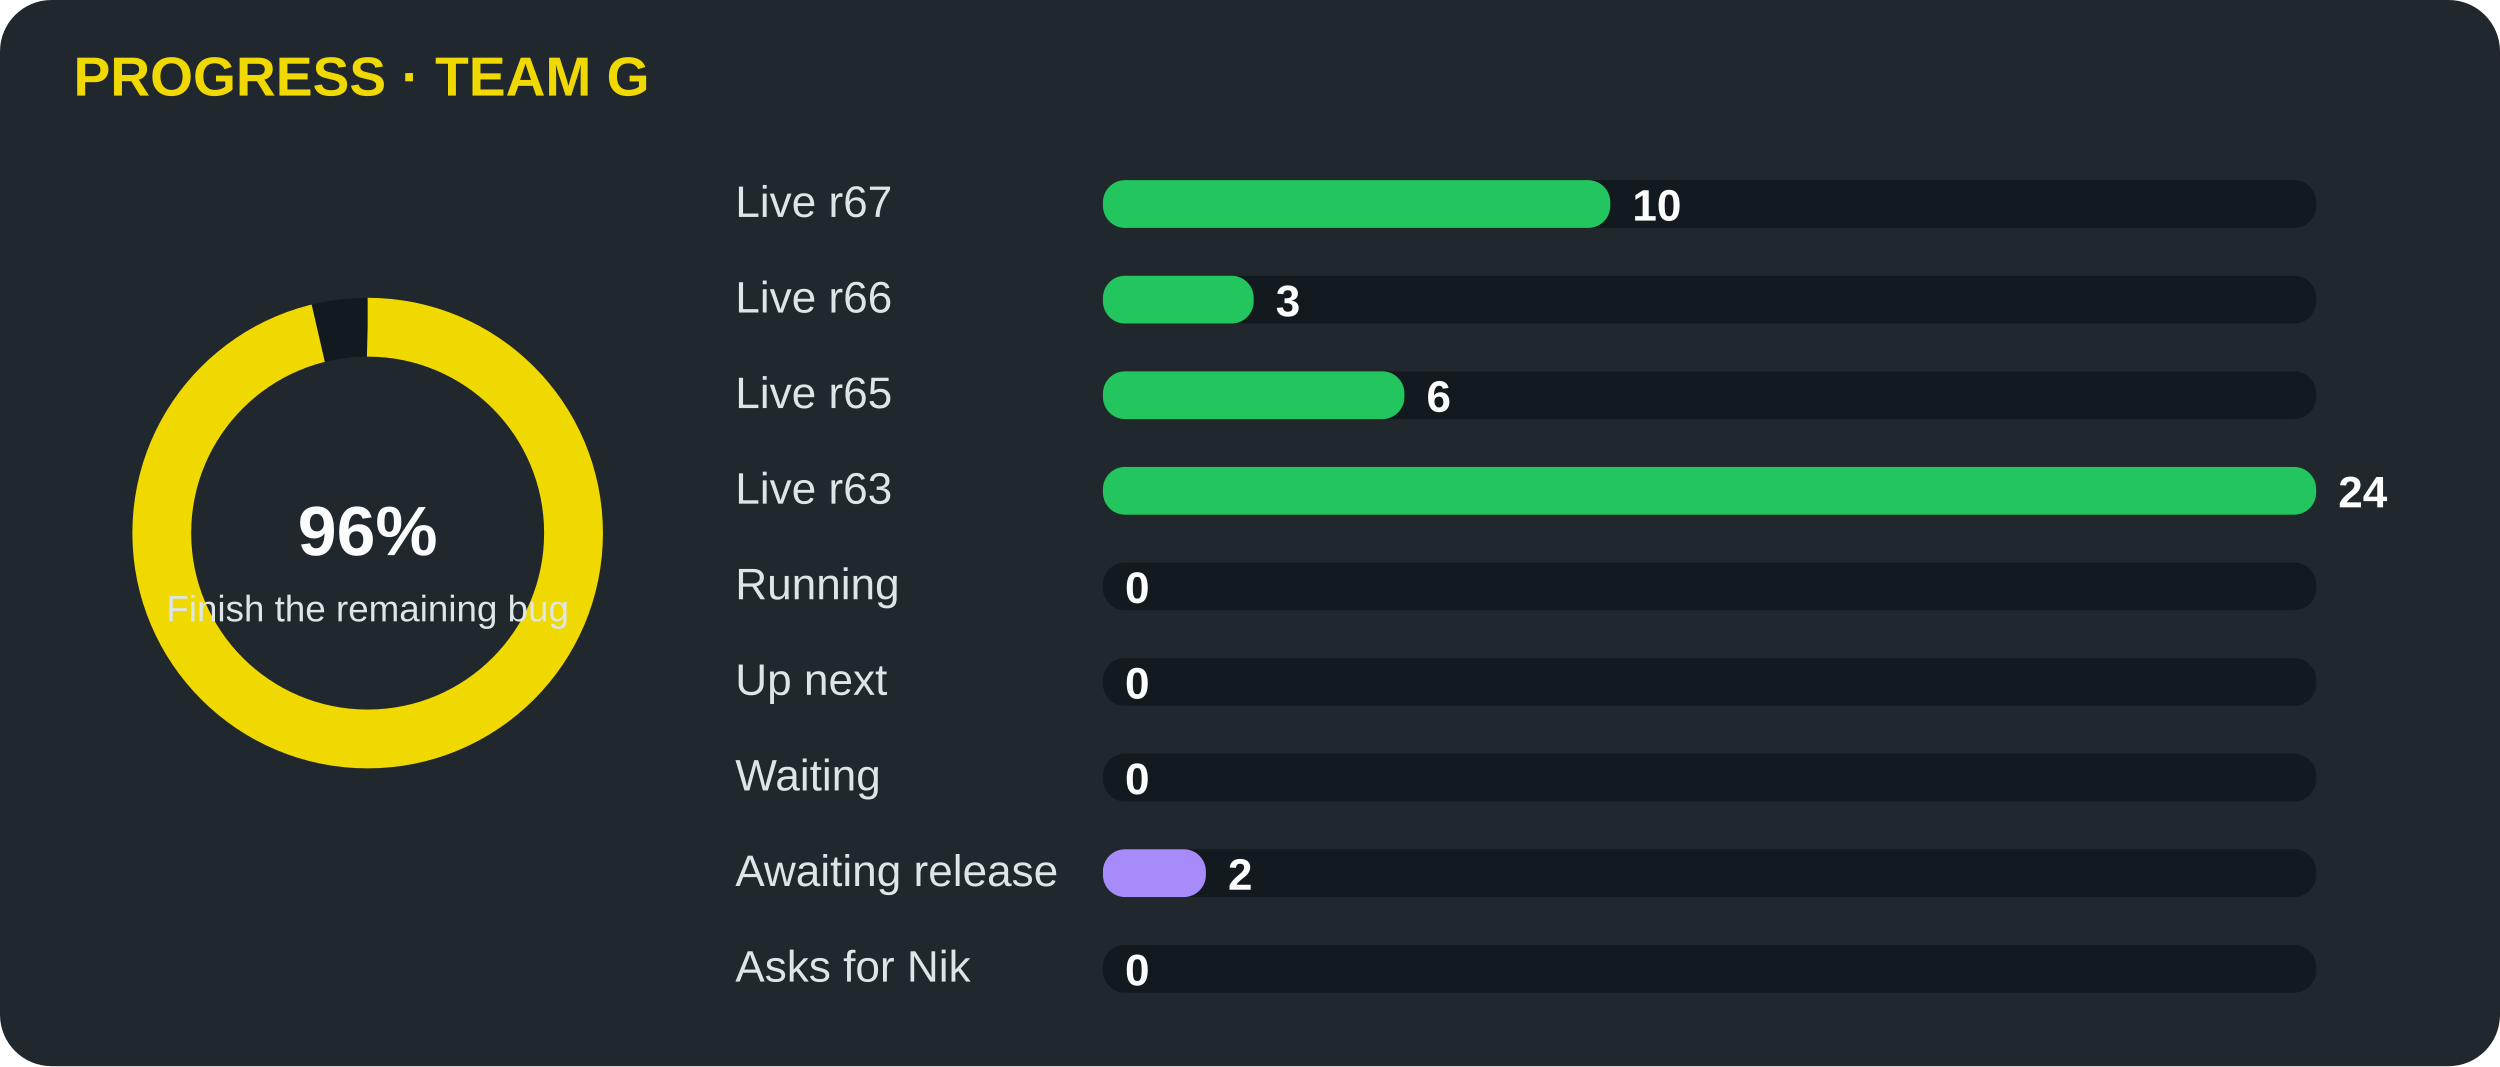
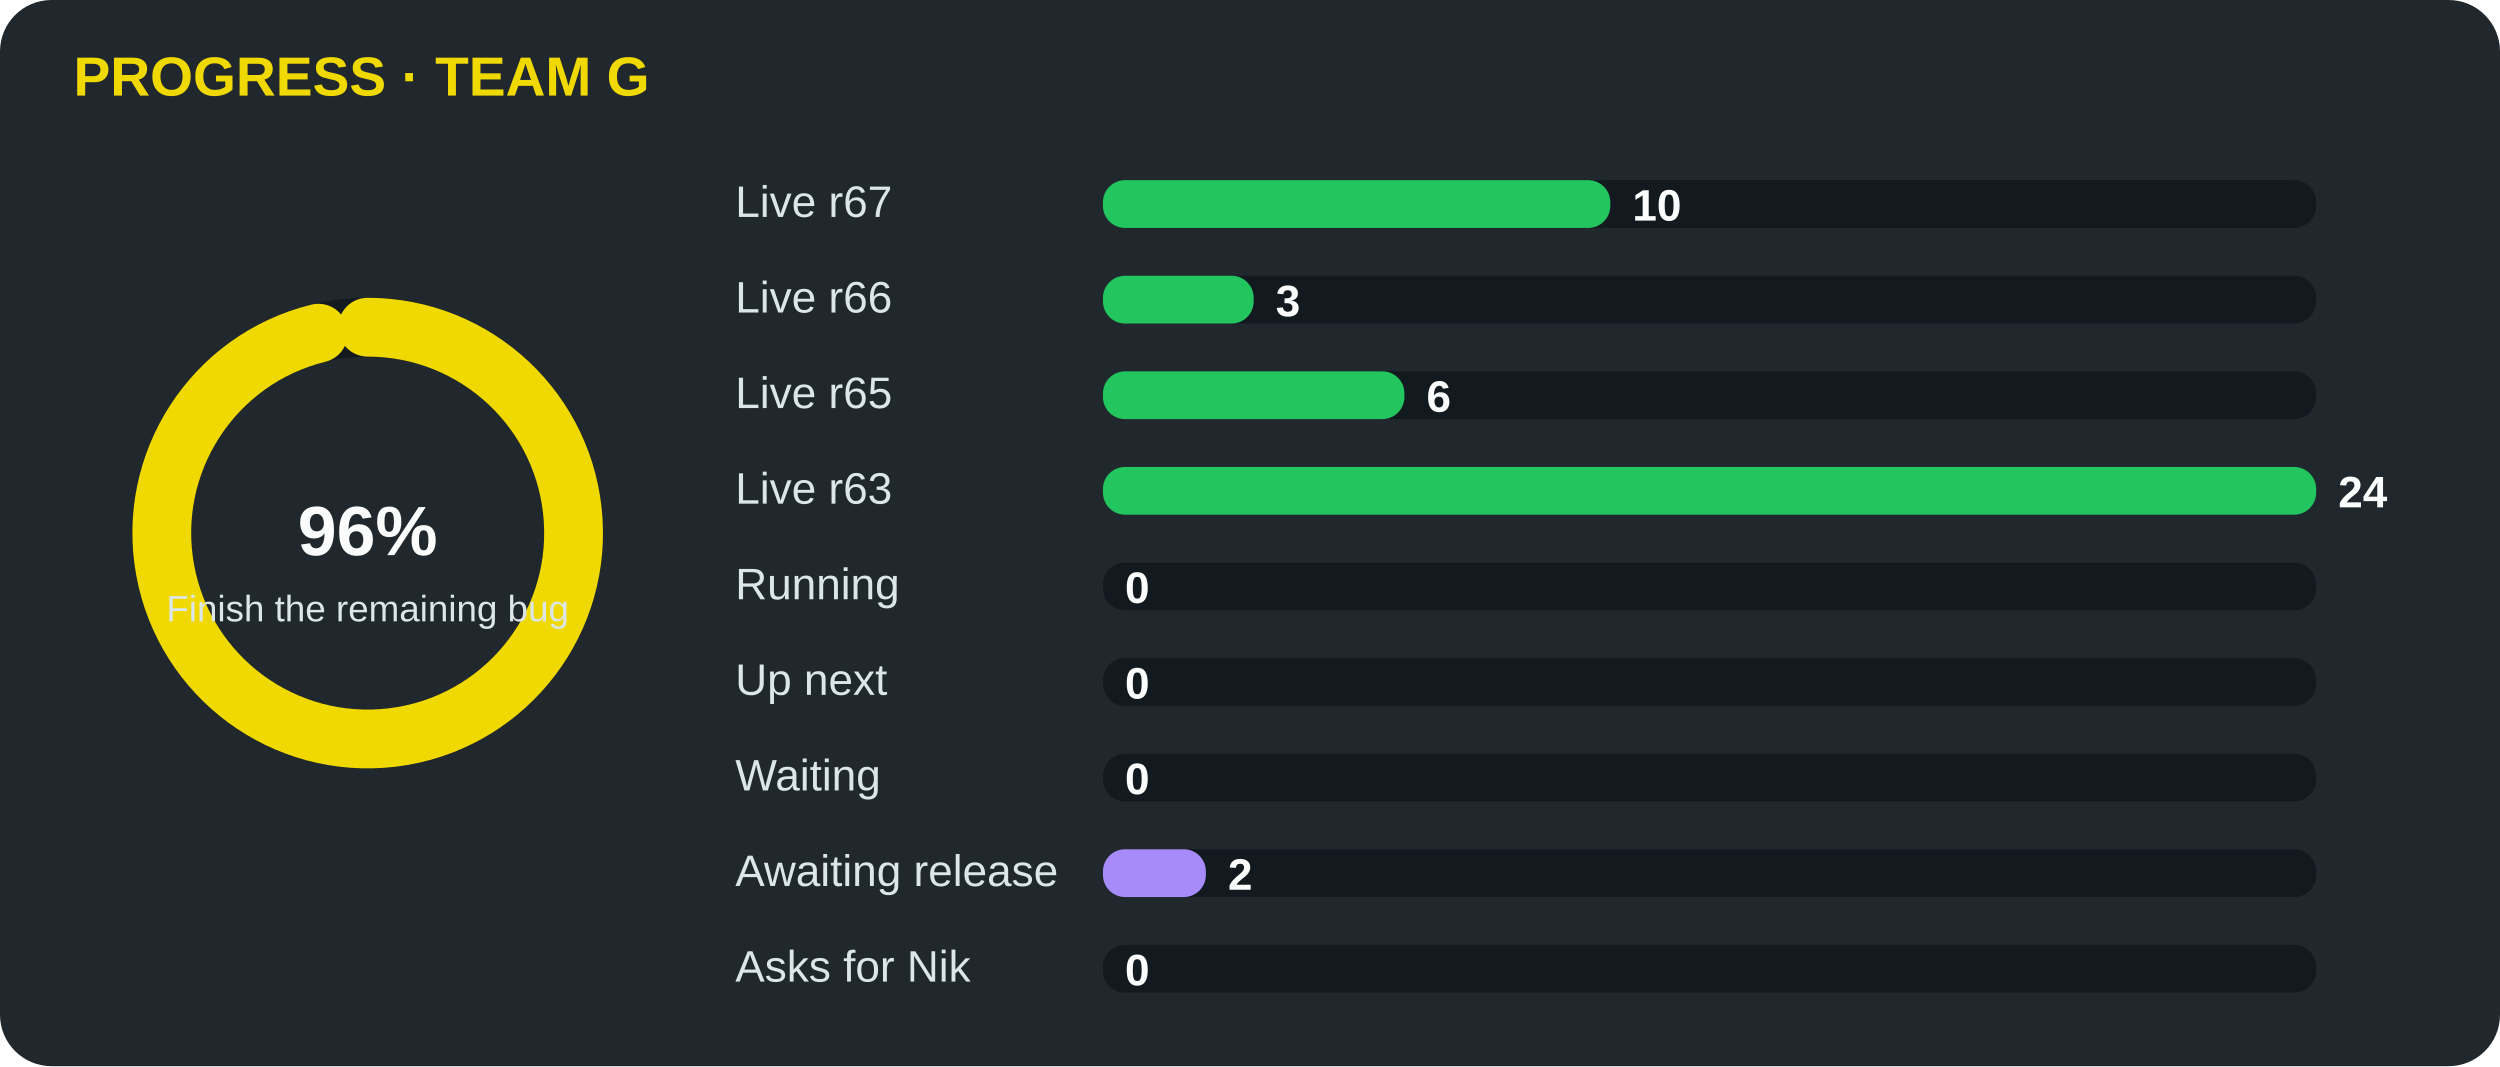
<svg xmlns="http://www.w3.org/2000/svg" viewBox="0 0 680 290" width="100%">
  <rect width="680" height="290" rx="14" fill="#20272d" />
  <g font-family="Arial,sans-serif" font-size="12" fill="#dce5e8">
    <text x="20" y="26" fill="#f0d900" font-size="15" font-weight="800">PROGRESS · TEAM G</text>
    <circle cx="100" cy="145" r="56" fill="none" stroke="#12191f" stroke-width="16" />
-     <circle cx="100" cy="145" r="56" fill="none" stroke="#f0d900" stroke-width="16" stroke-dasharray="338.3 351.9" transform="rotate(-90 100 145)" />
+     <path d="M100,89A56,56 0 1 1 86.60,90.63" fill="none" stroke="#f0d900" stroke-width="16" stroke-linecap="round" />
    <text x="100" y="151" text-anchor="middle" fill="#fbfcfc" font-size="19" font-weight="800">96%</text>
    <text x="100" y="169" text-anchor="middle" font-size="10">Finish the remaining bug</text>
  </g>
  <text x="200" y="59" font-family="Arial,sans-serif" font-size="12" fill="#dce5e8">Live r67</text>
  <rect x="300" y="49" width="330" height="13" rx="6" fill="#12191f" />
  <rect x="300" y="49" width="138" height="13" rx="6" fill="#22c55e" />
  <text x="444" y="60" font-family="Arial,sans-serif" font-size="12" font-weight="700" fill="#fbfcfc">10</text>
  <text x="200" y="85" font-family="Arial,sans-serif" font-size="12" fill="#dce5e8">Live r66</text>
  <rect x="300" y="75" width="330" height="13" rx="6" fill="#12191f" />
  <rect x="300" y="75" width="41" height="13" rx="6" fill="#22c55e" />
  <text x="347" y="86" font-family="Arial,sans-serif" font-size="12" font-weight="700" fill="#fbfcfc">3</text>
  <text x="200" y="111" font-family="Arial,sans-serif" font-size="12" fill="#dce5e8">Live r65</text>
  <rect x="300" y="101" width="330" height="13" rx="6" fill="#12191f" />
  <rect x="300" y="101" width="82" height="13" rx="6" fill="#22c55e" />
  <text x="388" y="112" font-family="Arial,sans-serif" font-size="12" font-weight="700" fill="#fbfcfc">6</text>
  <text x="200" y="137" font-family="Arial,sans-serif" font-size="12" fill="#dce5e8">Live r63</text>
  <rect x="300" y="127" width="330" height="13" rx="6" fill="#12191f" />
  <rect x="300" y="127" width="330" height="13" rx="6" fill="#22c55e" />
  <text x="636" y="138" font-family="Arial,sans-serif" font-size="12" font-weight="700" fill="#fbfcfc">24</text>
  <text x="200" y="163" font-family="Arial,sans-serif" font-size="12" fill="#dce5e8">Running</text>
  <rect x="300" y="153" width="330" height="13" rx="6" fill="#12191f" />
  <rect x="300" y="153" width="0" height="13" rx="6" fill="#f0d900" />
  <text x="306" y="164" font-family="Arial,sans-serif" font-size="12" font-weight="700" fill="#fbfcfc">0</text>
  <text x="200" y="189" font-family="Arial,sans-serif" font-size="12" fill="#dce5e8">Up next</text>
  <rect x="300" y="179" width="330" height="13" rx="6" fill="#12191f" />
  <rect x="300" y="179" width="0" height="13" rx="6" fill="#42b9da" />
  <text x="306" y="190" font-family="Arial,sans-serif" font-size="12" font-weight="700" fill="#fbfcfc">0</text>
  <text x="200" y="215" font-family="Arial,sans-serif" font-size="12" fill="#dce5e8">Waiting</text>
  <rect x="300" y="205" width="330" height="13" rx="6" fill="#12191f" />
  <rect x="300" y="205" width="0" height="13" rx="6" fill="#8ea2ac" />
  <text x="306" y="216" font-family="Arial,sans-serif" font-size="12" font-weight="700" fill="#fbfcfc">0</text>
  <text x="200" y="241" font-family="Arial,sans-serif" font-size="12" fill="#dce5e8">Awaiting release</text>
  <rect x="300" y="231" width="330" height="13" rx="6" fill="#12191f" />
  <rect x="300" y="231" width="28" height="13" rx="6" fill="#a78bfa" />
  <text x="334" y="242" font-family="Arial,sans-serif" font-size="12" font-weight="700" fill="#fbfcfc">2</text>
  <text x="200" y="267" font-family="Arial,sans-serif" font-size="12" fill="#dce5e8">Asks for Nik</text>
  <rect x="300" y="257" width="330" height="13" rx="6" fill="#12191f" />
  <rect x="300" y="257" width="0" height="13" rx="6" fill="#f97316" />
  <text x="306" y="268" font-family="Arial,sans-serif" font-size="12" font-weight="700" fill="#fbfcfc">0</text>
</svg>
